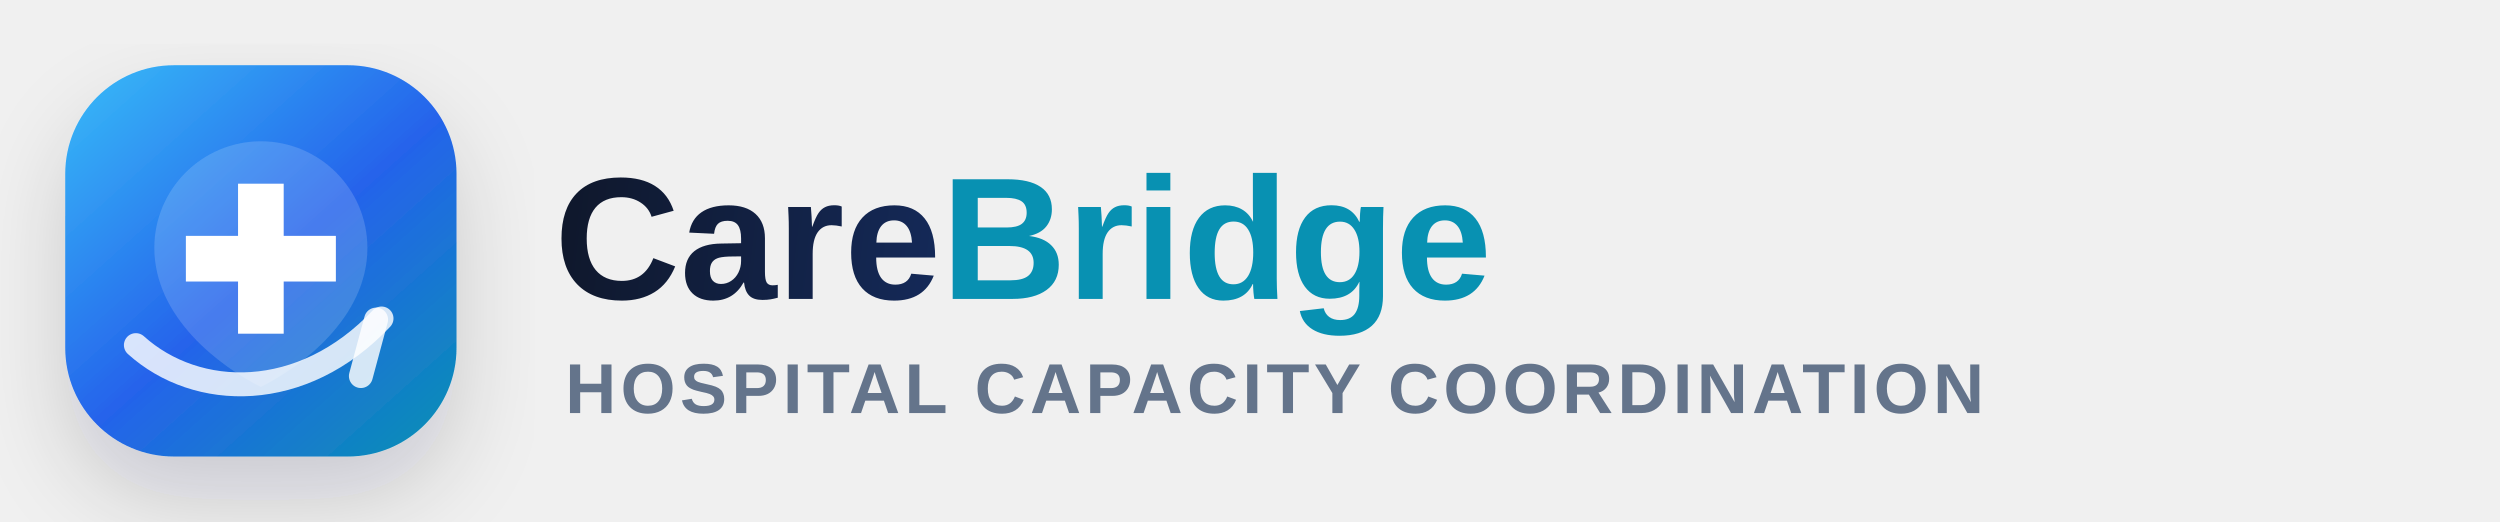
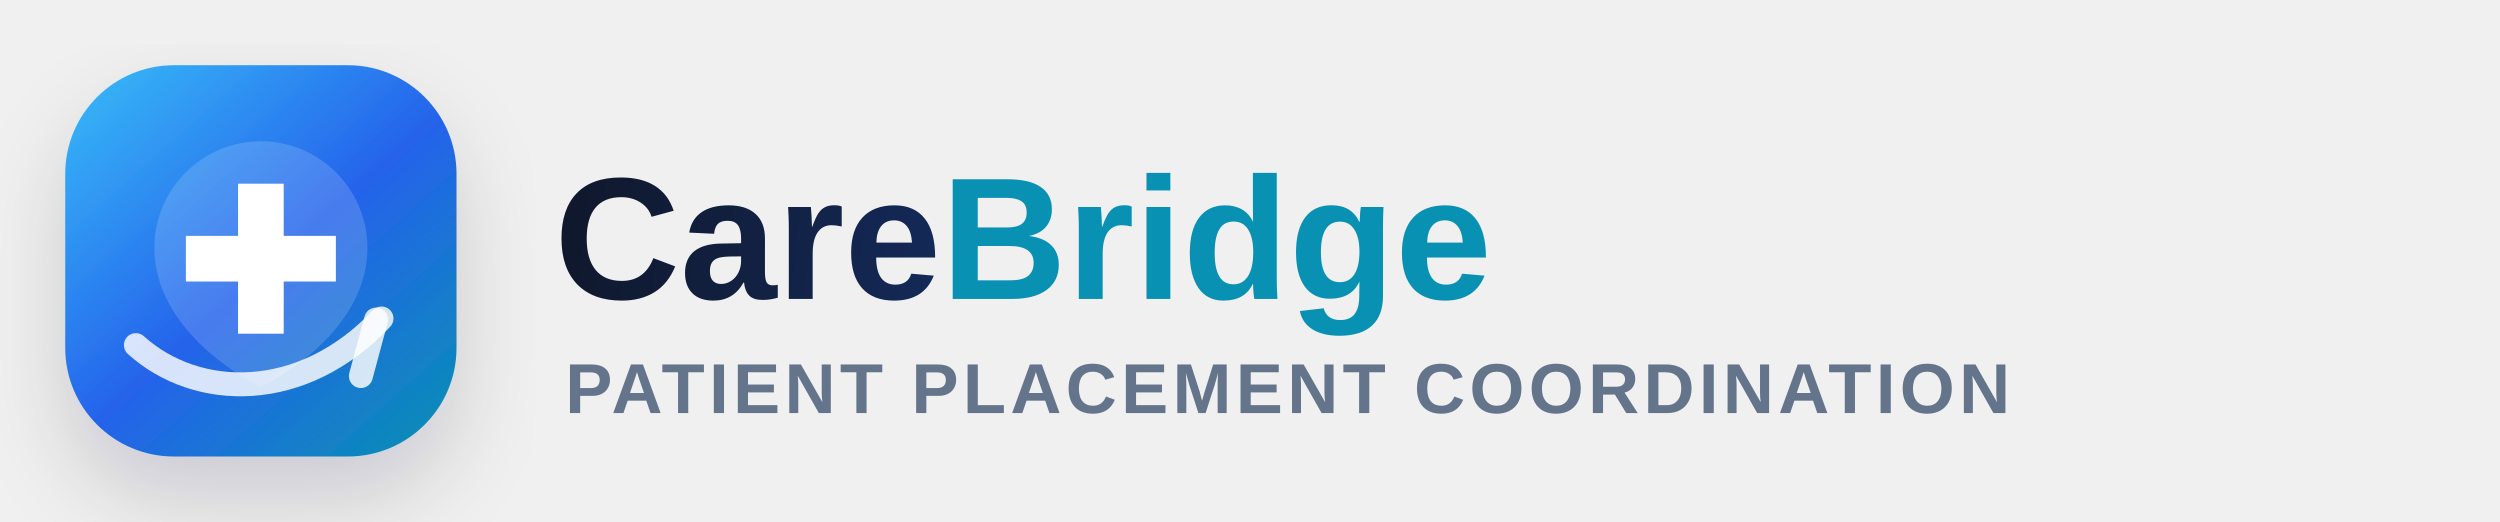
<svg xmlns="http://www.w3.org/2000/svg" width="460" height="96" viewBox="0 0 460 96" fill="none" role="img" aria-labelledby="title desc">
  <defs>
    <linearGradient id="markGradient" x1="14" y1="10" x2="82" y2="86" gradientUnits="userSpaceOnUse">
      <stop offset="0" stop-color="#38BDF8" />
      <stop offset="0.52" stop-color="#2563EB" />
      <stop offset="1" stop-color="#0891B2" />
    </linearGradient>
    <linearGradient id="wordGradient" x1="102" y1="30" x2="404" y2="66" gradientUnits="userSpaceOnUse">
      <stop offset="0" stop-color="#0F172A" />
      <stop offset="1" stop-color="#2563EB" />
    </linearGradient>
    <filter id="softShadow" x="-20%" y="-20%" width="140%" height="140%" color-interpolation-filters="sRGB">
      <feDropShadow dx="0" dy="8" stdDeviation="8" flood-color="#0F172A" flood-opacity="0.16" />
    </filter>
  </defs>
  <g filter="url(#softShadow)">
    <rect x="12" y="12" width="72" height="72" rx="20" fill="url(#markGradient)" />
    <path d="M48 26C58.8 26 67.6 34.8 67.6 45.6C67.6 58.5 55.4 67.5 48 71.2C40.6 67.5 28.4 58.5 28.4 45.6C28.4 34.8 37.2 26 48 26Z" fill="white" fill-opacity="0.16" />
    <path d="M43.8 33.8H52.2V43.4H61.8V51.8H52.2V61.4H43.8V51.8H34.2V43.4H43.8V33.8Z" fill="white" />
    <path d="M25 63.5C36.2 73.6 55.6 74.1 70.2 58.6" stroke="white" stroke-opacity="0.82" stroke-width="4.4" stroke-linecap="round" />
    <path d="M69.2 58.8L66.4 69.2" stroke="white" stroke-opacity="0.82" stroke-width="4.4" stroke-linecap="round" />
  </g>
  <text x="102" y="55" fill="url(#wordGradient)" font-family="Segoe UI, Arial, sans-serif" font-size="32" font-weight="800" letter-spacing="0">
    Care<tspan fill="#0891B2">Bridge</tspan>
  </text>
  <text x="104" y="76" fill="#64748B" font-family="Segoe UI, Arial, sans-serif" font-size="13" font-weight="700" letter-spacing="0.8">
-     HOSPITAL CAPACITY COORDINATION
+     PATIENT PLACEMENT COORDINATION
  </text>
</svg>
